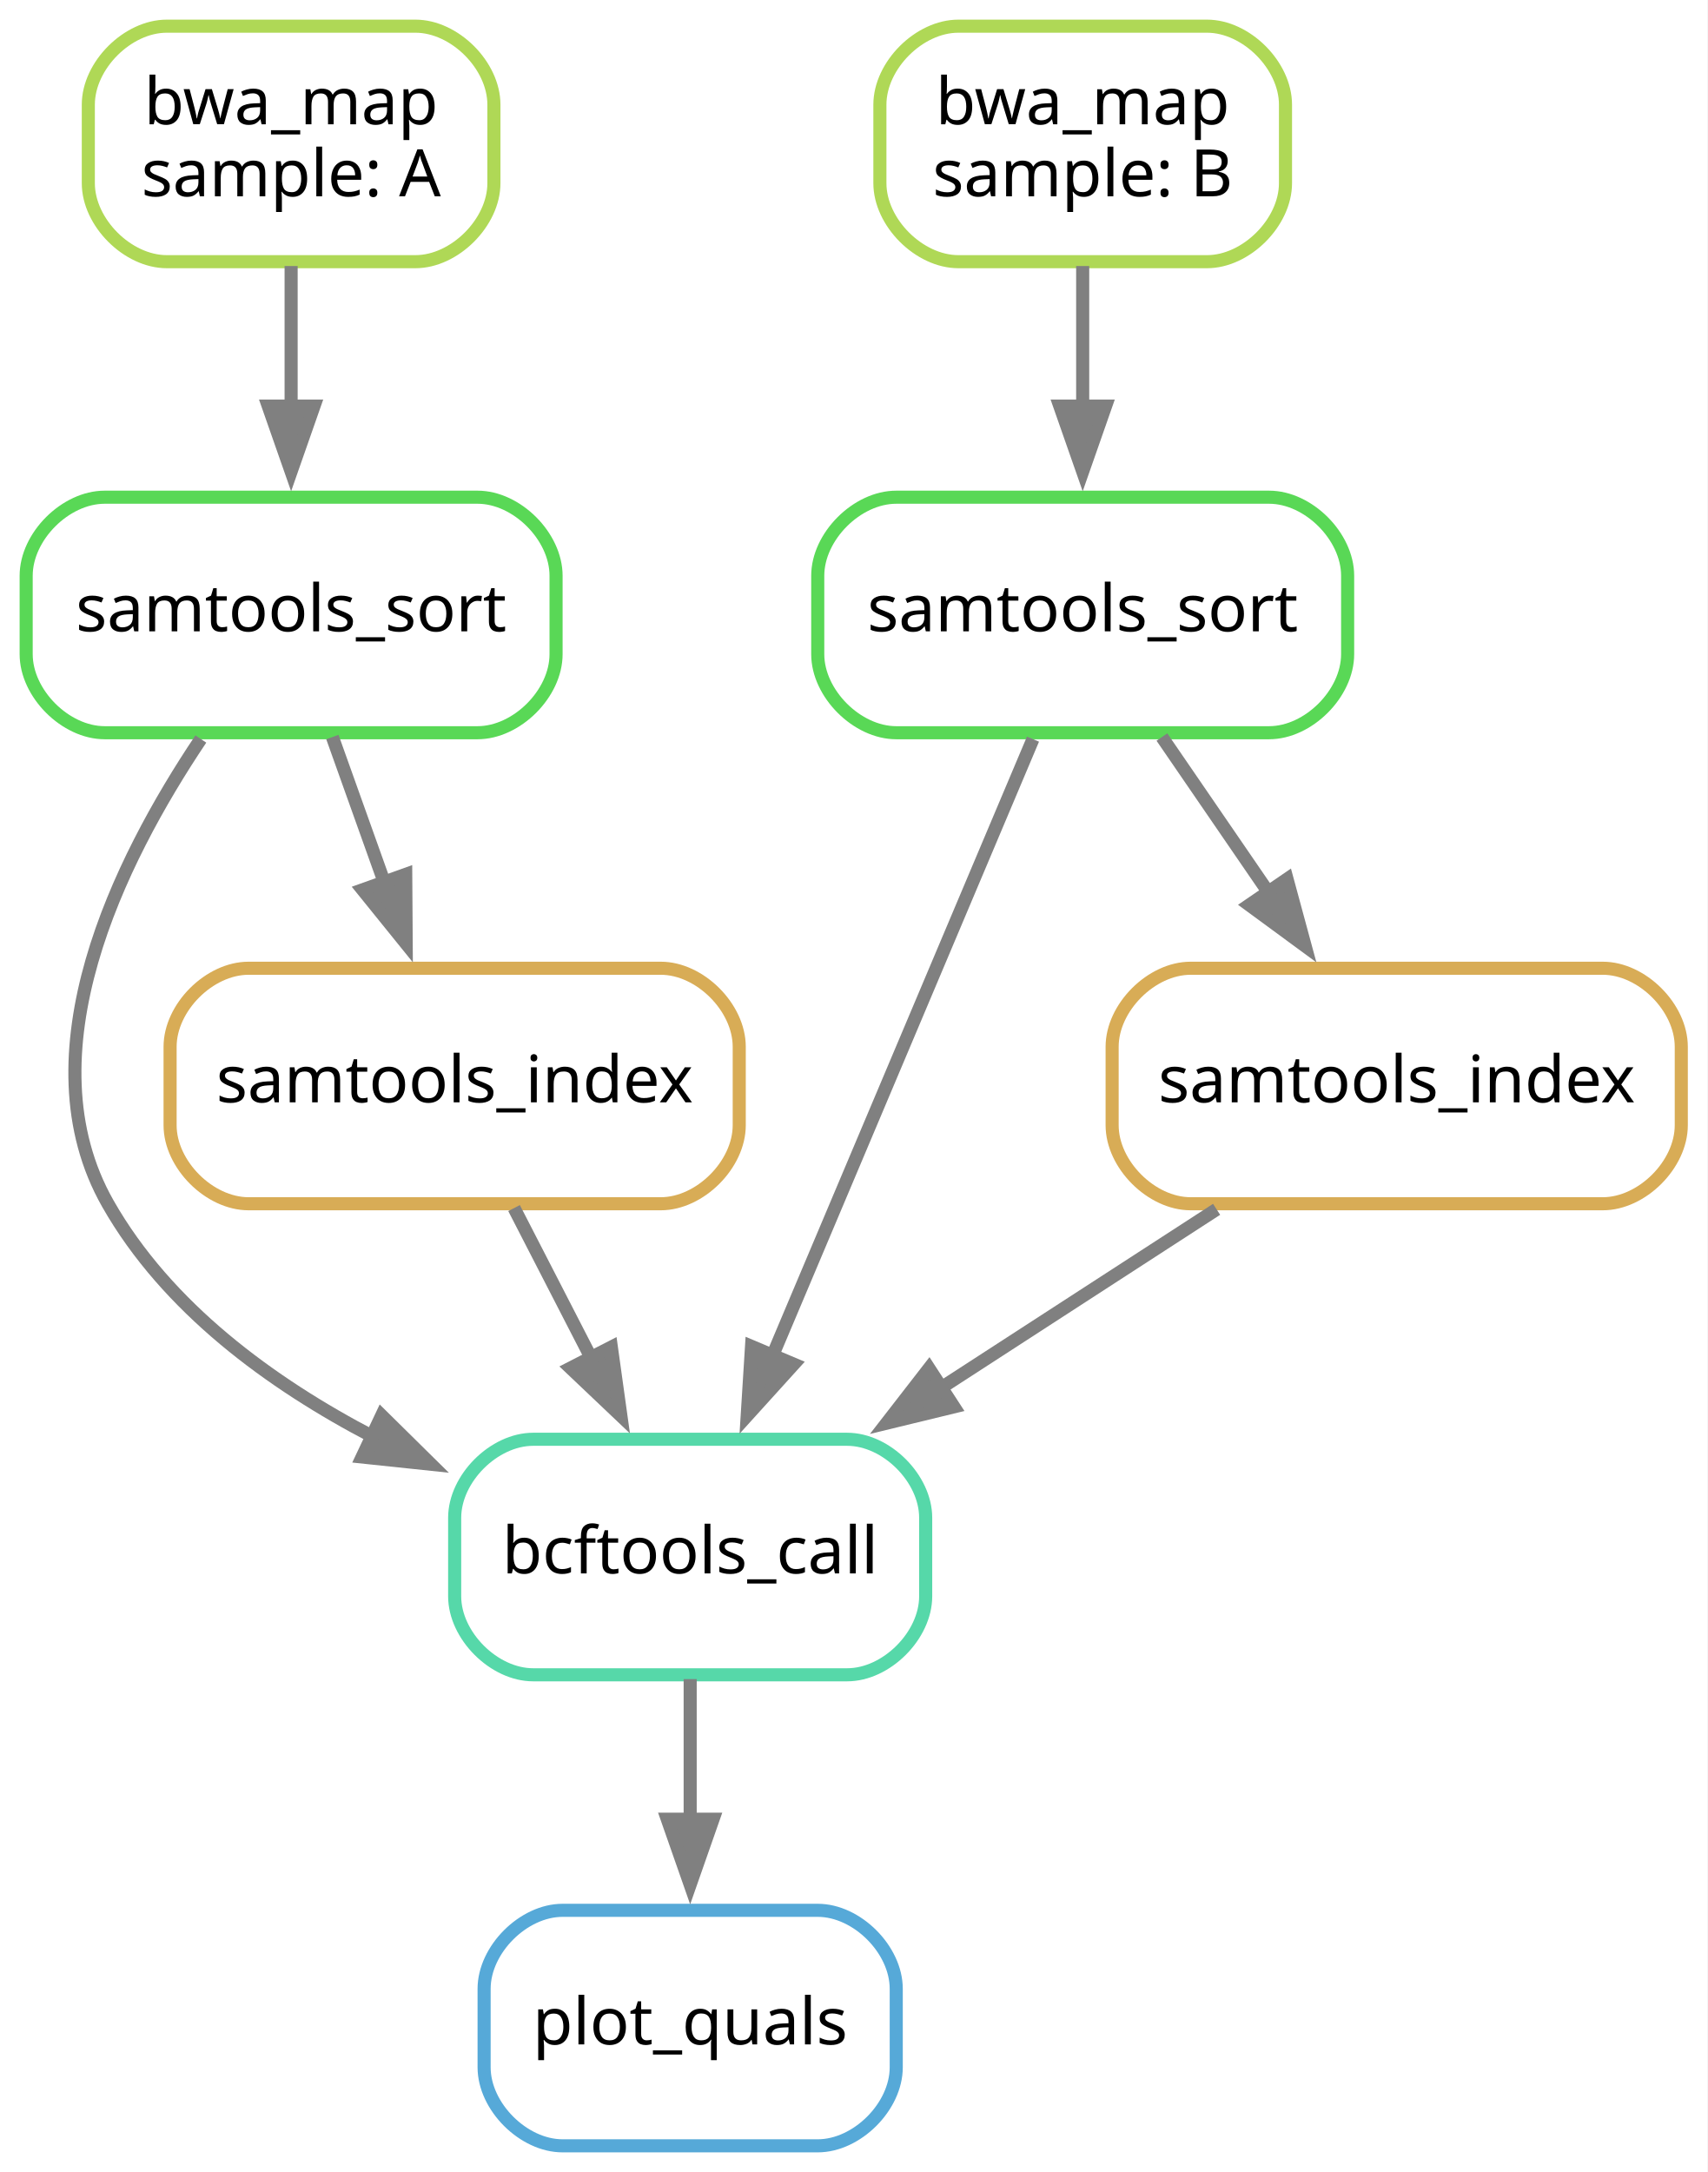
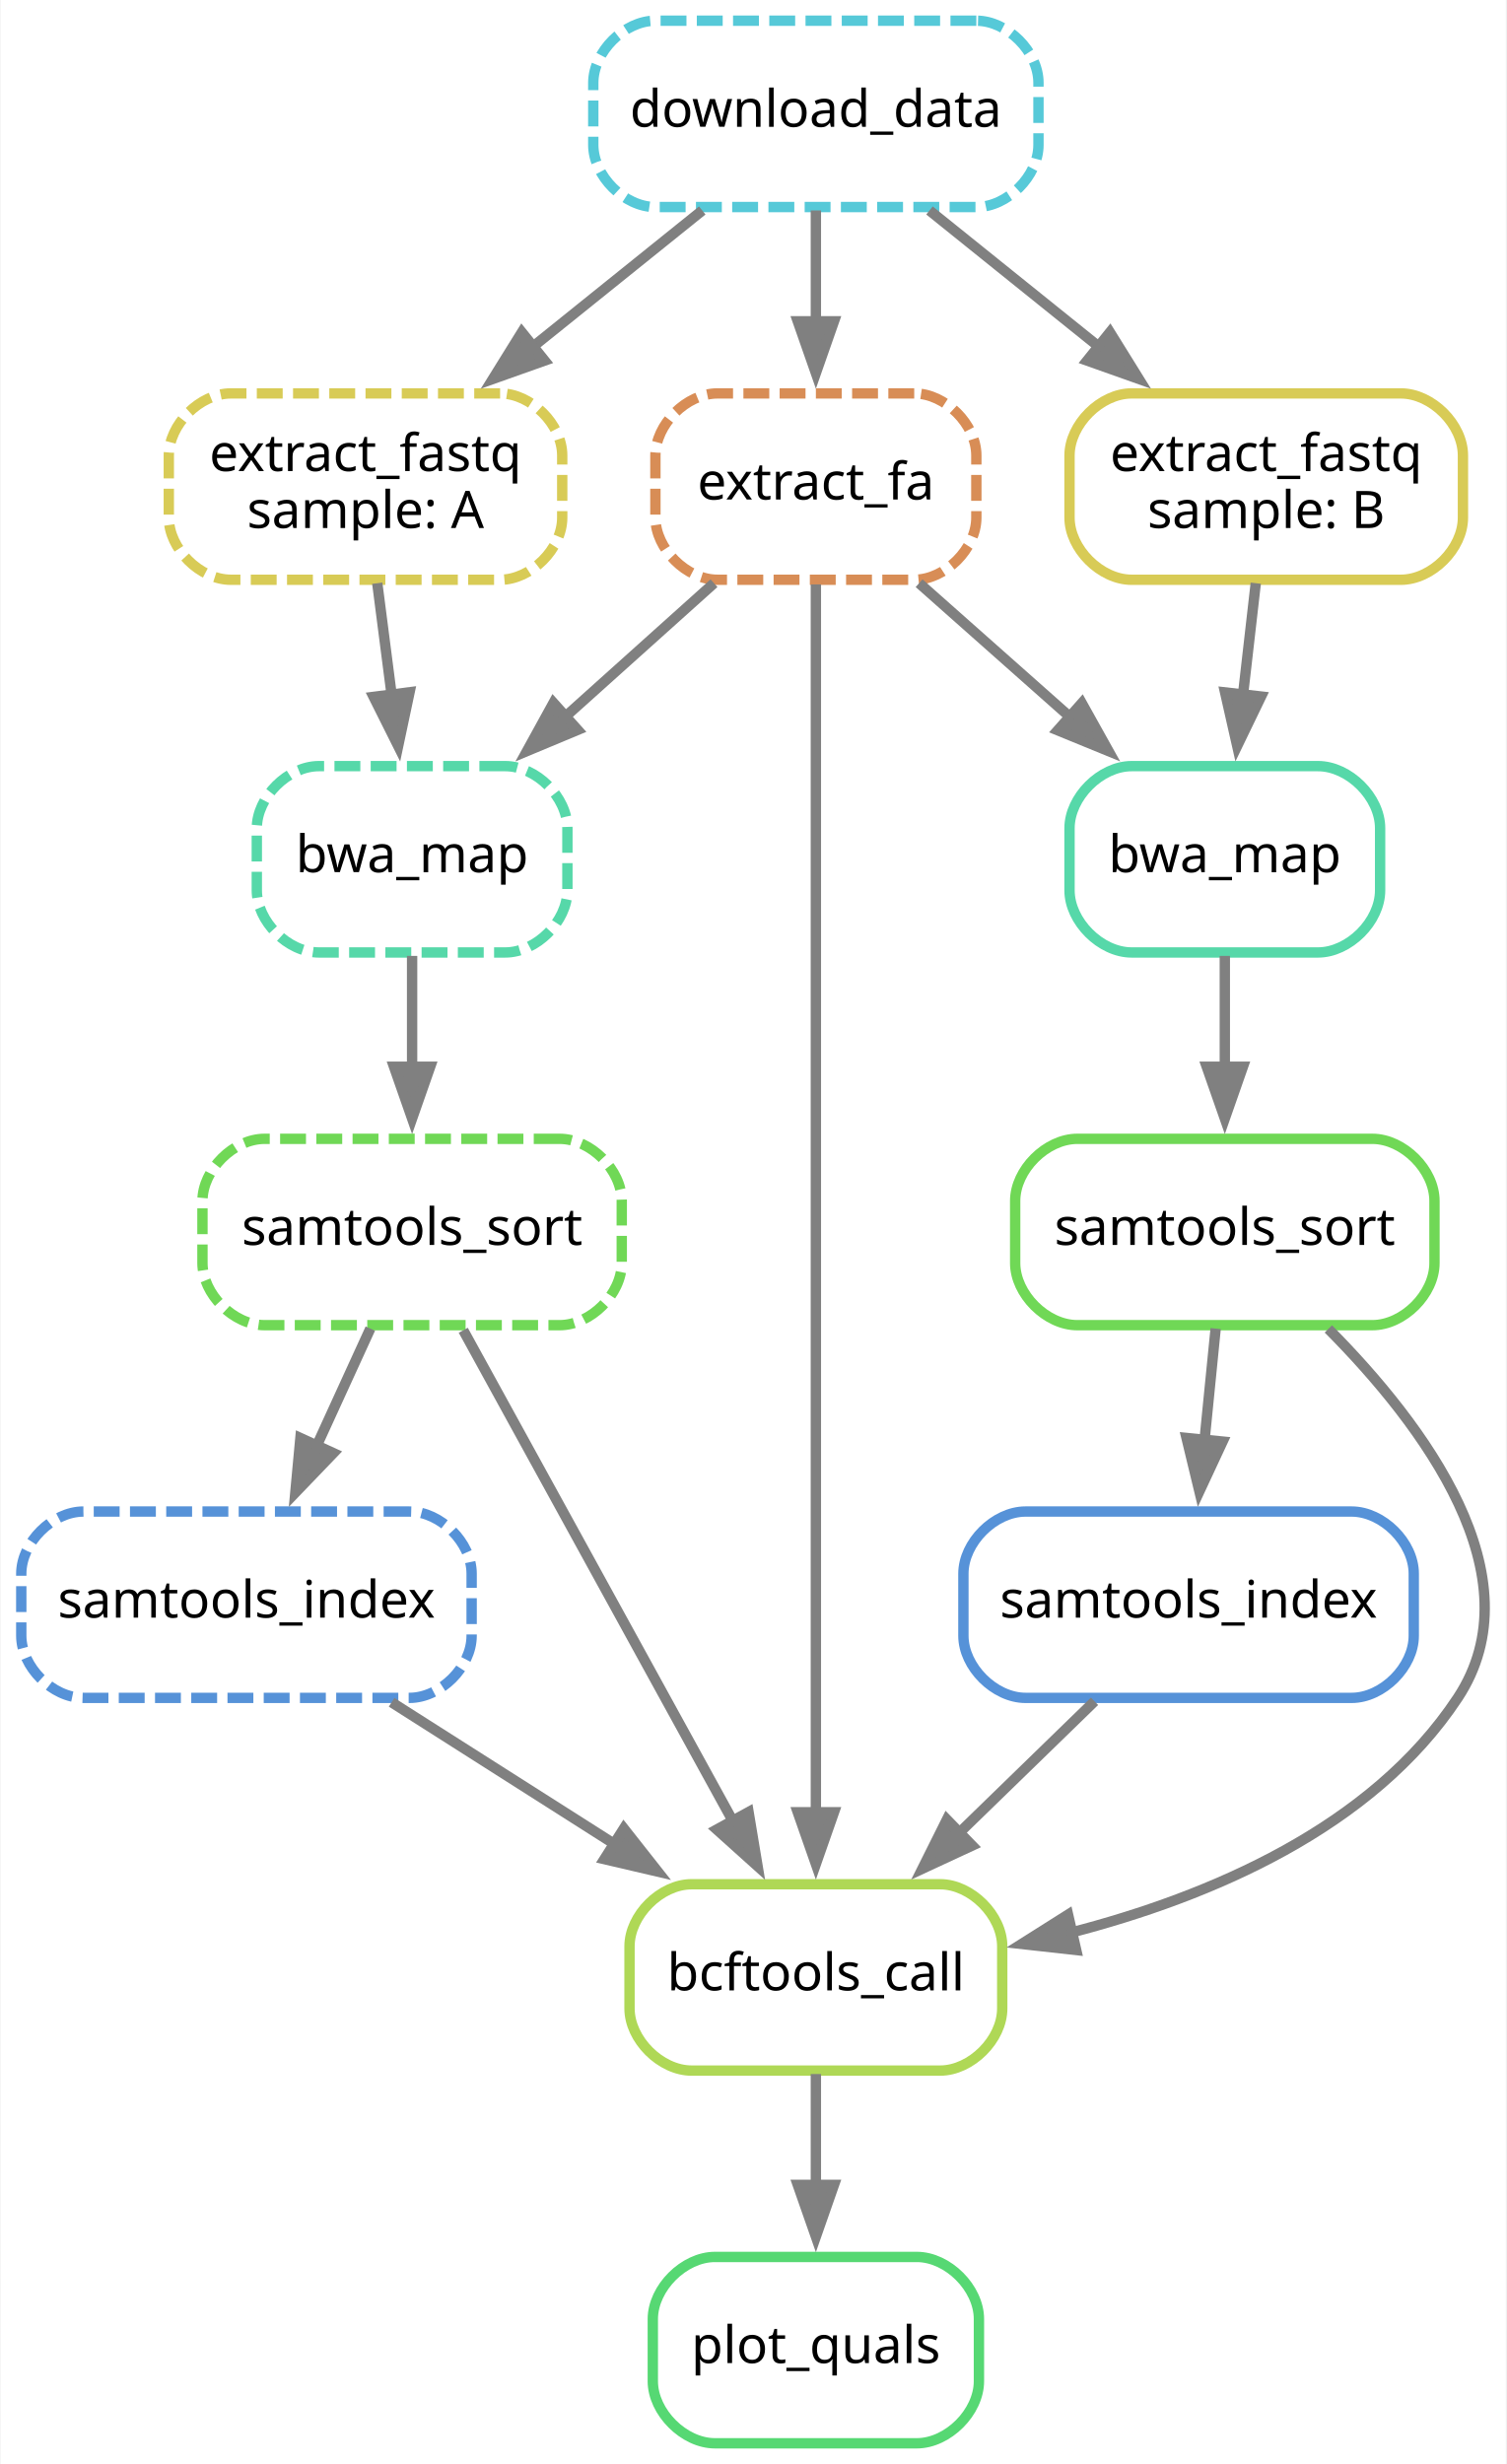
- <svg xmlns="http://www.w3.org/2000/svg" width="261pt" height="332pt" viewBox="0.00 0.00 261.00 332.00">
-   <g id="graph0" class="graph" transform="scale(1 1) rotate(0) translate(4 328)">
-     <polygon fill="white" stroke="none" points="-4,4 -4,-328 257,-328 257,4 -4,4" />
+ <svg xmlns="http://www.w3.org/2000/svg" width="291pt" height="476pt" viewBox="0.00 0.00 290.78 476.00">
+   <g id="graph0" class="graph" transform="scale(1 1) rotate(0) translate(4 472)">
+     <polygon fill="white" stroke="none" points="-4,4 -4,-472 286.78,-472 286.78,4 -4,4" />
    <g id="node1" class="node">
-       <path fill="none" stroke="#56a9d8" stroke-width="2" d="M121,-36C121,-36 82,-36 82,-36 76,-36 70,-30 70,-24 70,-24 70,-12 70,-12 70,-6 76,0 82,0 82,0 121,0 121,0 127,0 133,-6 133,-12 133,-12 133,-24 133,-24 133,-30 127,-36 121,-36" />
-       <text text-anchor="middle" x="101.5" y="-15.5" font-family="sans" font-size="10.00">plot_quals</text>
+       <path fill="none" stroke="#56d873" stroke-width="2" d="M173,-36C173,-36 134,-36 134,-36 128,-36 122,-30 122,-24 122,-24 122,-12 122,-12 122,-6 128,0 134,0 134,0 173,0 173,0 179,0 185,-6 185,-12 185,-12 185,-24 185,-24 185,-30 179,-36 173,-36" />
+       <text text-anchor="middle" x="153.5" y="-15.5" font-family="sans" font-size="10.00">plot_quals</text>
    </g>
    <g id="node2" class="node">
-       <path fill="none" stroke="#56d8a9" stroke-width="2" d="M125.5,-108C125.5,-108 77.5,-108 77.5,-108 71.5,-108 65.5,-102 65.5,-96 65.5,-96 65.5,-84 65.5,-84 65.5,-78 71.5,-72 77.5,-72 77.5,-72 125.5,-72 125.5,-72 131.5,-72 137.5,-78 137.5,-84 137.5,-84 137.5,-96 137.5,-96 137.5,-102 131.5,-108 125.5,-108" />
-       <text text-anchor="middle" x="101.5" y="-87.5" font-family="sans" font-size="10.00">bcftools_call</text>
+       <path fill="none" stroke="#afd856" stroke-width="2" d="M177.5,-108C177.5,-108 129.5,-108 129.5,-108 123.5,-108 117.5,-102 117.5,-96 117.5,-96 117.5,-84 117.5,-84 117.5,-78 123.5,-72 129.5,-72 129.5,-72 177.5,-72 177.5,-72 183.5,-72 189.5,-78 189.5,-84 189.5,-84 189.5,-96 189.5,-96 189.5,-102 183.5,-108 177.5,-108" />
+       <text text-anchor="middle" x="153.5" y="-87.5" font-family="sans" font-size="10.00">bcftools_call</text>
    </g>
    <g id="edge1" class="edge">
-       <path fill="none" stroke="grey" stroke-width="2" d="M101.5,-71.34C101.5,-64.75 101.5,-57.08 101.5,-49.67" />
-       <polygon fill="grey" stroke="grey" stroke-width="2" points="105,-49.93 101.5,-39.93 98,-49.93 105,-49.93" />
+       <path fill="none" stroke="grey" stroke-width="2" d="M153.5,-71.34C153.5,-64.75 153.5,-57.08 153.5,-49.67" />
+       <polygon fill="grey" stroke="grey" stroke-width="2" points="157,-49.93 153.5,-39.93 150,-49.93 157,-49.93" />
    </g>
    <g id="node3" class="node">
-       <path fill="none" stroke="#59d856" stroke-width="2" d="M69,-252C69,-252 12,-252 12,-252 6,-252 0,-246 0,-240 0,-240 0,-228 0,-228 0,-222 6,-216 12,-216 12,-216 69,-216 69,-216 75,-216 81,-222 81,-228 81,-228 81,-240 81,-240 81,-246 75,-252 69,-252" />
-       <text text-anchor="middle" x="40.5" y="-231.5" font-family="sans" font-size="10.00">samtools_sort</text>
+       <path fill="none" stroke="#d88d56" stroke-width="2" stroke-dasharray="5,2" d="M172.5,-396C172.5,-396 134.5,-396 134.5,-396 128.5,-396 122.5,-390 122.5,-384 122.5,-384 122.5,-372 122.5,-372 122.5,-366 128.5,-360 134.5,-360 134.5,-360 172.5,-360 172.5,-360 178.5,-360 184.5,-366 184.5,-372 184.5,-372 184.5,-384 184.5,-384 184.5,-390 178.5,-396 172.5,-396" />
+       <text text-anchor="middle" x="153.5" y="-375.5" font-family="sans" font-size="10.00">extract_fa</text>
    </g>
    <g id="edge2" class="edge">
-       <path fill="none" stroke="grey" stroke-width="2" d="M26.7,-215.04C14.19,-196.39 -0.47,-166.81 12.5,-144 21.51,-128.15 37.34,-116.54 53.18,-108.3" />
-       <polygon fill="grey" stroke="grey" stroke-width="2" points="54.34,-111.62 61.88,-104.18 51.35,-105.29 54.34,-111.62" />
+       <path fill="none" stroke="grey" stroke-width="2" d="M153.5,-359.11C153.5,-311.56 153.5,-181.6 153.5,-121.83" />
+       <polygon fill="grey" stroke="grey" stroke-width="2" points="157,-121.91 153.5,-111.91 150,-121.91 157,-121.91" />
+     </g>
+     <g id="node6" class="node">
+       <path fill="none" stroke="#56d8a9" stroke-width="2" stroke-dasharray="5,2" d="M93.5,-324C93.5,-324 57.5,-324 57.5,-324 51.5,-324 45.5,-318 45.5,-312 45.5,-312 45.5,-300 45.5,-300 45.5,-294 51.5,-288 57.5,-288 57.5,-288 93.5,-288 93.5,-288 99.5,-288 105.5,-294 105.5,-300 105.5,-300 105.5,-312 105.5,-312 105.5,-318 99.5,-324 93.5,-324" />
+       <text text-anchor="middle" x="75.5" y="-303.5" font-family="sans" font-size="10.00">bwa_map</text>
+     </g>
+     <g id="edge9" class="edge">
+       <path fill="none" stroke="grey" stroke-width="2" d="M133.82,-359.34C125.11,-351.52 114.68,-342.16 105.07,-333.53" />
+       <polygon fill="grey" stroke="grey" stroke-width="2" points="107.48,-331 97.7,-326.92 102.81,-336.21 107.48,-331" />
+     </g>
+     <g id="node9" class="node">
+       <path fill="none" stroke="#56d8a9" stroke-width="2" d="M250.5,-324C250.5,-324 214.5,-324 214.5,-324 208.5,-324 202.5,-318 202.5,-312 202.5,-312 202.5,-300 202.5,-300 202.5,-294 208.5,-288 214.5,-288 214.5,-288 250.5,-288 250.5,-288 256.5,-288 262.5,-294 262.5,-300 262.5,-300 262.5,-312 262.5,-312 262.5,-318 256.5,-324 250.5,-324" />
+       <text text-anchor="middle" x="232.5" y="-303.5" font-family="sans" font-size="10.00">bwa_map</text>
+     </g>
+     <g id="edge13" class="edge">
+       <path fill="none" stroke="grey" stroke-width="2" d="M173.44,-359.34C182.26,-351.52 192.82,-342.16 202.55,-333.53" />
+       <polygon fill="grey" stroke="grey" stroke-width="2" points="204.87,-336.16 210.03,-326.91 200.23,-330.92 204.87,-336.16" />
+     </g>
+     <g id="node4" class="node">
+       <path fill="none" stroke="#56c9d8" stroke-width="2" stroke-dasharray="5,2" d="M184.5,-468C184.5,-468 122.5,-468 122.5,-468 116.5,-468 110.5,-462 110.5,-456 110.5,-456 110.5,-444 110.5,-444 110.5,-438 116.5,-432 122.5,-432 122.5,-432 184.5,-432 184.5,-432 190.5,-432 196.5,-438 196.5,-444 196.5,-444 196.5,-456 196.5,-456 196.5,-462 190.5,-468 184.5,-468" />
+       <text text-anchor="middle" x="153.5" y="-447.5" font-family="sans" font-size="10.00">download_data</text>
+     </g>
+     <g id="edge7" class="edge">
+       <path fill="none" stroke="grey" stroke-width="2" d="M153.5,-431.34C153.5,-424.75 153.5,-417.08 153.5,-409.67" />
+       <polygon fill="grey" stroke="grey" stroke-width="2" points="157,-409.93 153.5,-399.93 150,-409.93 157,-409.93" />
    </g>
    <g id="node7" class="node">
-       <path fill="none" stroke="#d8ac56" stroke-width="2" d="M97,-180C97,-180 34,-180 34,-180 28,-180 22,-174 22,-168 22,-168 22,-156 22,-156 22,-150 28,-144 34,-144 34,-144 97,-144 97,-144 103,-144 109,-150 109,-156 109,-156 109,-168 109,-168 109,-174 103,-180 97,-180" />
-       <text text-anchor="middle" x="65.5" y="-159.5" font-family="sans" font-size="10.00">samtools_index</text>
+       <path fill="none" stroke="#d8cb56" stroke-width="2" stroke-dasharray="5,2" d="M92.5,-396C92.5,-396 40.5,-396 40.5,-396 34.5,-396 28.5,-390 28.5,-384 28.5,-384 28.5,-372 28.5,-372 28.5,-366 34.5,-360 40.5,-360 40.5,-360 92.5,-360 92.5,-360 98.5,-360 104.5,-366 104.5,-372 104.5,-372 104.5,-384 104.5,-384 104.5,-390 98.5,-396 92.5,-396" />
+       <text text-anchor="middle" x="66.5" y="-381" font-family="sans" font-size="10.00">extract_fastq</text>
+       <text text-anchor="middle" x="66.5" y="-370" font-family="sans" font-size="10.00">sample: A</text>
+     </g>
+     <g id="edge11" class="edge">
+       <path fill="none" stroke="grey" stroke-width="2" d="M131.55,-431.34C121.63,-423.36 109.71,-413.77 98.8,-404.99" />
+       <polygon fill="grey" stroke="grey" stroke-width="2" points="101.09,-402.34 91.11,-398.8 96.7,-407.8 101.09,-402.34" />
+     </g>
+     <g id="node10" class="node">
+       <path fill="none" stroke="#d8cb56" stroke-width="2" d="M266.5,-396C266.5,-396 214.5,-396 214.5,-396 208.5,-396 202.5,-390 202.5,-384 202.5,-384 202.5,-372 202.5,-372 202.5,-366 208.5,-360 214.5,-360 214.5,-360 266.5,-360 266.5,-360 272.5,-360 278.5,-366 278.5,-372 278.5,-372 278.5,-384 278.5,-384 278.5,-390 272.5,-396 266.5,-396" />
+       <text text-anchor="middle" x="240.5" y="-381" font-family="sans" font-size="10.00">extract_fastq</text>
+       <text text-anchor="middle" x="240.5" y="-370" font-family="sans" font-size="10.00">sample: B</text>
+     </g>
+     <g id="edge15" class="edge">
+       <path fill="none" stroke="grey" stroke-width="2" d="M175.45,-431.34C185.37,-423.36 197.29,-413.77 208.2,-404.99" />
+       <polygon fill="grey" stroke="grey" stroke-width="2" points="210.3,-407.8 215.89,-398.8 205.91,-402.34 210.3,-407.8" />
+     </g>
+     <g id="node5" class="node">
+       <path fill="none" stroke="#70d856" stroke-width="2" stroke-dasharray="5,2" d="M104,-252C104,-252 47,-252 47,-252 41,-252 35,-246 35,-240 35,-240 35,-228 35,-228 35,-222 41,-216 47,-216 47,-216 104,-216 104,-216 110,-216 116,-222 116,-228 116,-228 116,-240 116,-240 116,-246 110,-252 104,-252" />
+       <text text-anchor="middle" x="75.5" y="-231.5" font-family="sans" font-size="10.00">samtools_sort</text>
+     </g>
+     <g id="edge3" class="edge">
+       <path fill="none" stroke="grey" stroke-width="2" d="M85.38,-215.02C98.51,-191.12 121.86,-148.59 137.52,-120.1" />
+       <polygon fill="grey" stroke="grey" stroke-width="2" points="140.5,-121.94 142.24,-111.49 134.36,-118.57 140.5,-121.94" />
+     </g>
+     <g id="node11" class="node">
+       <path fill="none" stroke="#5692d8" stroke-width="2" stroke-dasharray="5,2" d="M75,-180C75,-180 12,-180 12,-180 6,-180 0,-174 0,-168 0,-168 0,-156 0,-156 0,-150 6,-144 12,-144 12,-144 75,-144 75,-144 81,-144 87,-150 87,-156 87,-156 87,-168 87,-168 87,-174 81,-180 75,-180" />
+       <text text-anchor="middle" x="43.5" y="-159.5" font-family="sans" font-size="10.00">samtools_index</text>
+     </g>
+     <g id="edge16" class="edge">
+       <path fill="none" stroke="grey" stroke-width="2" d="M67.43,-215.34C64.27,-208.43 60.56,-200.31 57.01,-192.56" />
+       <polygon fill="grey" stroke="grey" stroke-width="2" points="60.28,-191.29 52.94,-183.65 53.92,-194.2 60.28,-191.29" />
    </g>
    <g id="edge8" class="edge">
-       <path fill="none" stroke="grey" stroke-width="2" d="M46.81,-215.34C49.22,-208.59 52.04,-200.69 54.75,-193.11" />
-       <polygon fill="grey" stroke="grey" stroke-width="2" points="58.02,-194.35 58.09,-183.75 51.43,-191.99 58.02,-194.35" />
+       <path fill="none" stroke="grey" stroke-width="2" d="M75.5,-287.34C75.5,-280.75 75.5,-273.08 75.5,-265.67" />
+       <polygon fill="grey" stroke="grey" stroke-width="2" points="79,-265.93 75.5,-255.93 72,-265.93 79,-265.93" />
    </g>
-     <g id="node4" class="node">
-       <path fill="none" stroke="#afd856" stroke-width="2" d="M59.5,-324C59.5,-324 21.5,-324 21.5,-324 15.5,-324 9.5,-318 9.5,-312 9.5,-312 9.5,-300 9.5,-300 9.5,-294 15.5,-288 21.5,-288 21.5,-288 59.5,-288 59.5,-288 65.5,-288 71.5,-294 71.5,-300 71.5,-300 71.5,-312 71.5,-312 71.5,-318 65.5,-324 59.5,-324" />
-       <text text-anchor="middle" x="40.5" y="-309" font-family="sans" font-size="10.00">bwa_map</text>
-       <text text-anchor="middle" x="40.5" y="-298" font-family="sans" font-size="10.00">sample: A</text>
+     <g id="edge10" class="edge">
+       <path fill="none" stroke="grey" stroke-width="2" d="M68.77,-359.34C69.62,-352.75 70.6,-345.08 71.56,-337.67" />
+       <polygon fill="grey" stroke="grey" stroke-width="2" points="75.01,-338.27 72.81,-327.9 68.07,-337.38 75.01,-338.27" />
+     </g>
+     <g id="node8" class="node">
+       <path fill="none" stroke="#70d856" stroke-width="2" d="M261,-252C261,-252 204,-252 204,-252 198,-252 192,-246 192,-240 192,-240 192,-228 192,-228 192,-222 198,-216 204,-216 204,-216 261,-216 261,-216 267,-216 273,-222 273,-228 273,-228 273,-240 273,-240 273,-246 267,-252 261,-252" />
+       <text text-anchor="middle" x="232.5" y="-231.5" font-family="sans" font-size="10.00">samtools_sort</text>
+     </g>
+     <g id="edge4" class="edge">
+       <path fill="none" stroke="grey" stroke-width="2" d="M252.5,-215.28C270.83,-196.83 292.95,-167.41 277.5,-144 260.91,-118.87 229.69,-105.61 202.72,-98.64" />
+       <polygon fill="grey" stroke="grey" stroke-width="2" points="203.79,-95.29 193.26,-96.46 202.22,-102.12 203.79,-95.29" />
+     </g>
+     <g id="node12" class="node">
+       <path fill="none" stroke="#5692d8" stroke-width="2" d="M257,-180C257,-180 194,-180 194,-180 188,-180 182,-174 182,-168 182,-168 182,-156 182,-156 182,-150 188,-144 194,-144 194,-144 257,-144 257,-144 263,-144 269,-150 269,-156 269,-156 269,-168 269,-168 269,-174 263,-180 257,-180" />
+       <text text-anchor="middle" x="225.5" y="-159.5" font-family="sans" font-size="10.00">samtools_index</text>
+     </g>
+     <g id="edge17" class="edge">
+       <path fill="none" stroke="grey" stroke-width="2" d="M230.73,-215.34C230.08,-208.75 229.31,-201.08 228.57,-193.67" />
+       <polygon fill="grey" stroke="grey" stroke-width="2" points="232.07,-193.52 227.59,-183.91 225.1,-194.21 232.07,-193.52" />
+     </g>
+     <g id="edge12" class="edge">
+       <path fill="none" stroke="grey" stroke-width="2" d="M232.5,-287.34C232.5,-280.75 232.5,-273.08 232.5,-265.67" />
+       <polygon fill="grey" stroke="grey" stroke-width="2" points="236,-265.93 232.5,-255.93 229,-265.93 236,-265.93" />
+     </g>
+     <g id="edge14" class="edge">
+       <path fill="none" stroke="grey" stroke-width="2" d="M238.48,-359.34C237.73,-352.75 236.85,-345.08 236,-337.67" />
+       <polygon fill="grey" stroke="grey" stroke-width="2" points="239.5,-337.45 234.89,-327.91 232.55,-338.24 239.5,-337.45" />
+     </g>
+     <g id="edge5" class="edge">
+       <path fill="none" stroke="grey" stroke-width="2" d="M71.54,-143.15C84.6,-134.84 100.35,-124.82 114.54,-115.79" />
+       <polygon fill="grey" stroke="grey" stroke-width="2" points="116.4,-118.76 122.96,-110.44 112.64,-112.85 116.4,-118.76" />
    </g>
    <g id="edge6" class="edge">
-       <path fill="none" stroke="grey" stroke-width="2" d="M40.5,-287.34C40.5,-280.75 40.5,-273.08 40.5,-265.67" />
-       <polygon fill="grey" stroke="grey" stroke-width="2" points="44,-265.93 40.5,-255.93 37,-265.93 44,-265.93" />
-     </g>
-     <g id="node5" class="node">
-       <path fill="none" stroke="#59d856" stroke-width="2" d="M190,-252C190,-252 133,-252 133,-252 127,-252 121,-246 121,-240 121,-240 121,-228 121,-228 121,-222 127,-216 133,-216 133,-216 190,-216 190,-216 196,-216 202,-222 202,-228 202,-228 202,-240 202,-240 202,-246 196,-252 190,-252" />
-       <text text-anchor="middle" x="161.5" y="-231.5" font-family="sans" font-size="10.00">samtools_sort</text>
-     </g>
-     <g id="edge3" class="edge">
-       <path fill="none" stroke="grey" stroke-width="2" d="M153.9,-215.02C143.85,-191.22 126,-148.97 113.96,-120.48" />
-       <polygon fill="grey" stroke="grey" stroke-width="2" points="117.33,-119.48 110.22,-111.63 110.88,-122.2 117.33,-119.48" />
-     </g>
-     <g id="node8" class="node">
-       <path fill="none" stroke="#d8ac56" stroke-width="2" d="M241,-180C241,-180 178,-180 178,-180 172,-180 166,-174 166,-168 166,-168 166,-156 166,-156 166,-150 172,-144 178,-144 178,-144 241,-144 241,-144 247,-144 253,-150 253,-156 253,-156 253,-168 253,-168 253,-174 247,-180 241,-180" />
-       <text text-anchor="middle" x="209.5" y="-159.5" font-family="sans" font-size="10.00">samtools_index</text>
-     </g>
-     <g id="edge9" class="edge">
-       <path fill="none" stroke="grey" stroke-width="2" d="M173.61,-215.34C178.58,-208.1 184.45,-199.53 189.99,-191.45" />
-       <polygon fill="grey" stroke="grey" stroke-width="2" points="192.74,-193.62 195.51,-183.4 186.97,-189.67 192.74,-193.62" />
-     </g>
-     <g id="node6" class="node">
-       <path fill="none" stroke="#afd856" stroke-width="2" d="M180.5,-324C180.5,-324 142.5,-324 142.5,-324 136.5,-324 130.5,-318 130.5,-312 130.5,-312 130.5,-300 130.5,-300 130.5,-294 136.5,-288 142.5,-288 142.5,-288 180.5,-288 180.5,-288 186.5,-288 192.5,-294 192.5,-300 192.5,-300 192.5,-312 192.5,-312 192.5,-318 186.5,-324 180.5,-324" />
-       <text text-anchor="middle" x="161.5" y="-309" font-family="sans" font-size="10.00">bwa_map</text>
-       <text text-anchor="middle" x="161.5" y="-298" font-family="sans" font-size="10.00">sample: B</text>
-     </g>
-     <g id="edge7" class="edge">
-       <path fill="none" stroke="grey" stroke-width="2" d="M161.5,-287.34C161.5,-280.75 161.5,-273.08 161.5,-265.67" />
-       <polygon fill="grey" stroke="grey" stroke-width="2" points="165,-265.93 161.5,-255.93 158,-265.93 165,-265.93" />
-     </g>
-     <g id="edge4" class="edge">
-       <path fill="none" stroke="grey" stroke-width="2" d="M74.58,-143.34C78.18,-136.34 82.41,-128.12 86.44,-120.28" />
-       <polygon fill="grey" stroke="grey" stroke-width="2" points="89.45,-122.09 90.91,-111.59 83.22,-118.89 89.45,-122.09" />
-     </g>
-     <g id="edge5" class="edge">
-       <path fill="none" stroke="grey" stroke-width="2" d="M181.97,-143.15C169.15,-134.84 153.68,-124.82 139.75,-115.79" />
-       <polygon fill="grey" stroke="grey" stroke-width="2" points="141.82,-112.96 131.52,-110.46 138.01,-118.83 141.82,-112.96" />
+       <path fill="none" stroke="grey" stroke-width="2" d="M207.33,-143.34C199.38,-135.6 189.87,-126.36 181.07,-117.81" />
+       <polygon fill="grey" stroke="grey" stroke-width="2" points="183.69,-115.47 174.08,-111.01 178.81,-120.49 183.69,-115.47" />
    </g>
  </g>
</svg>
